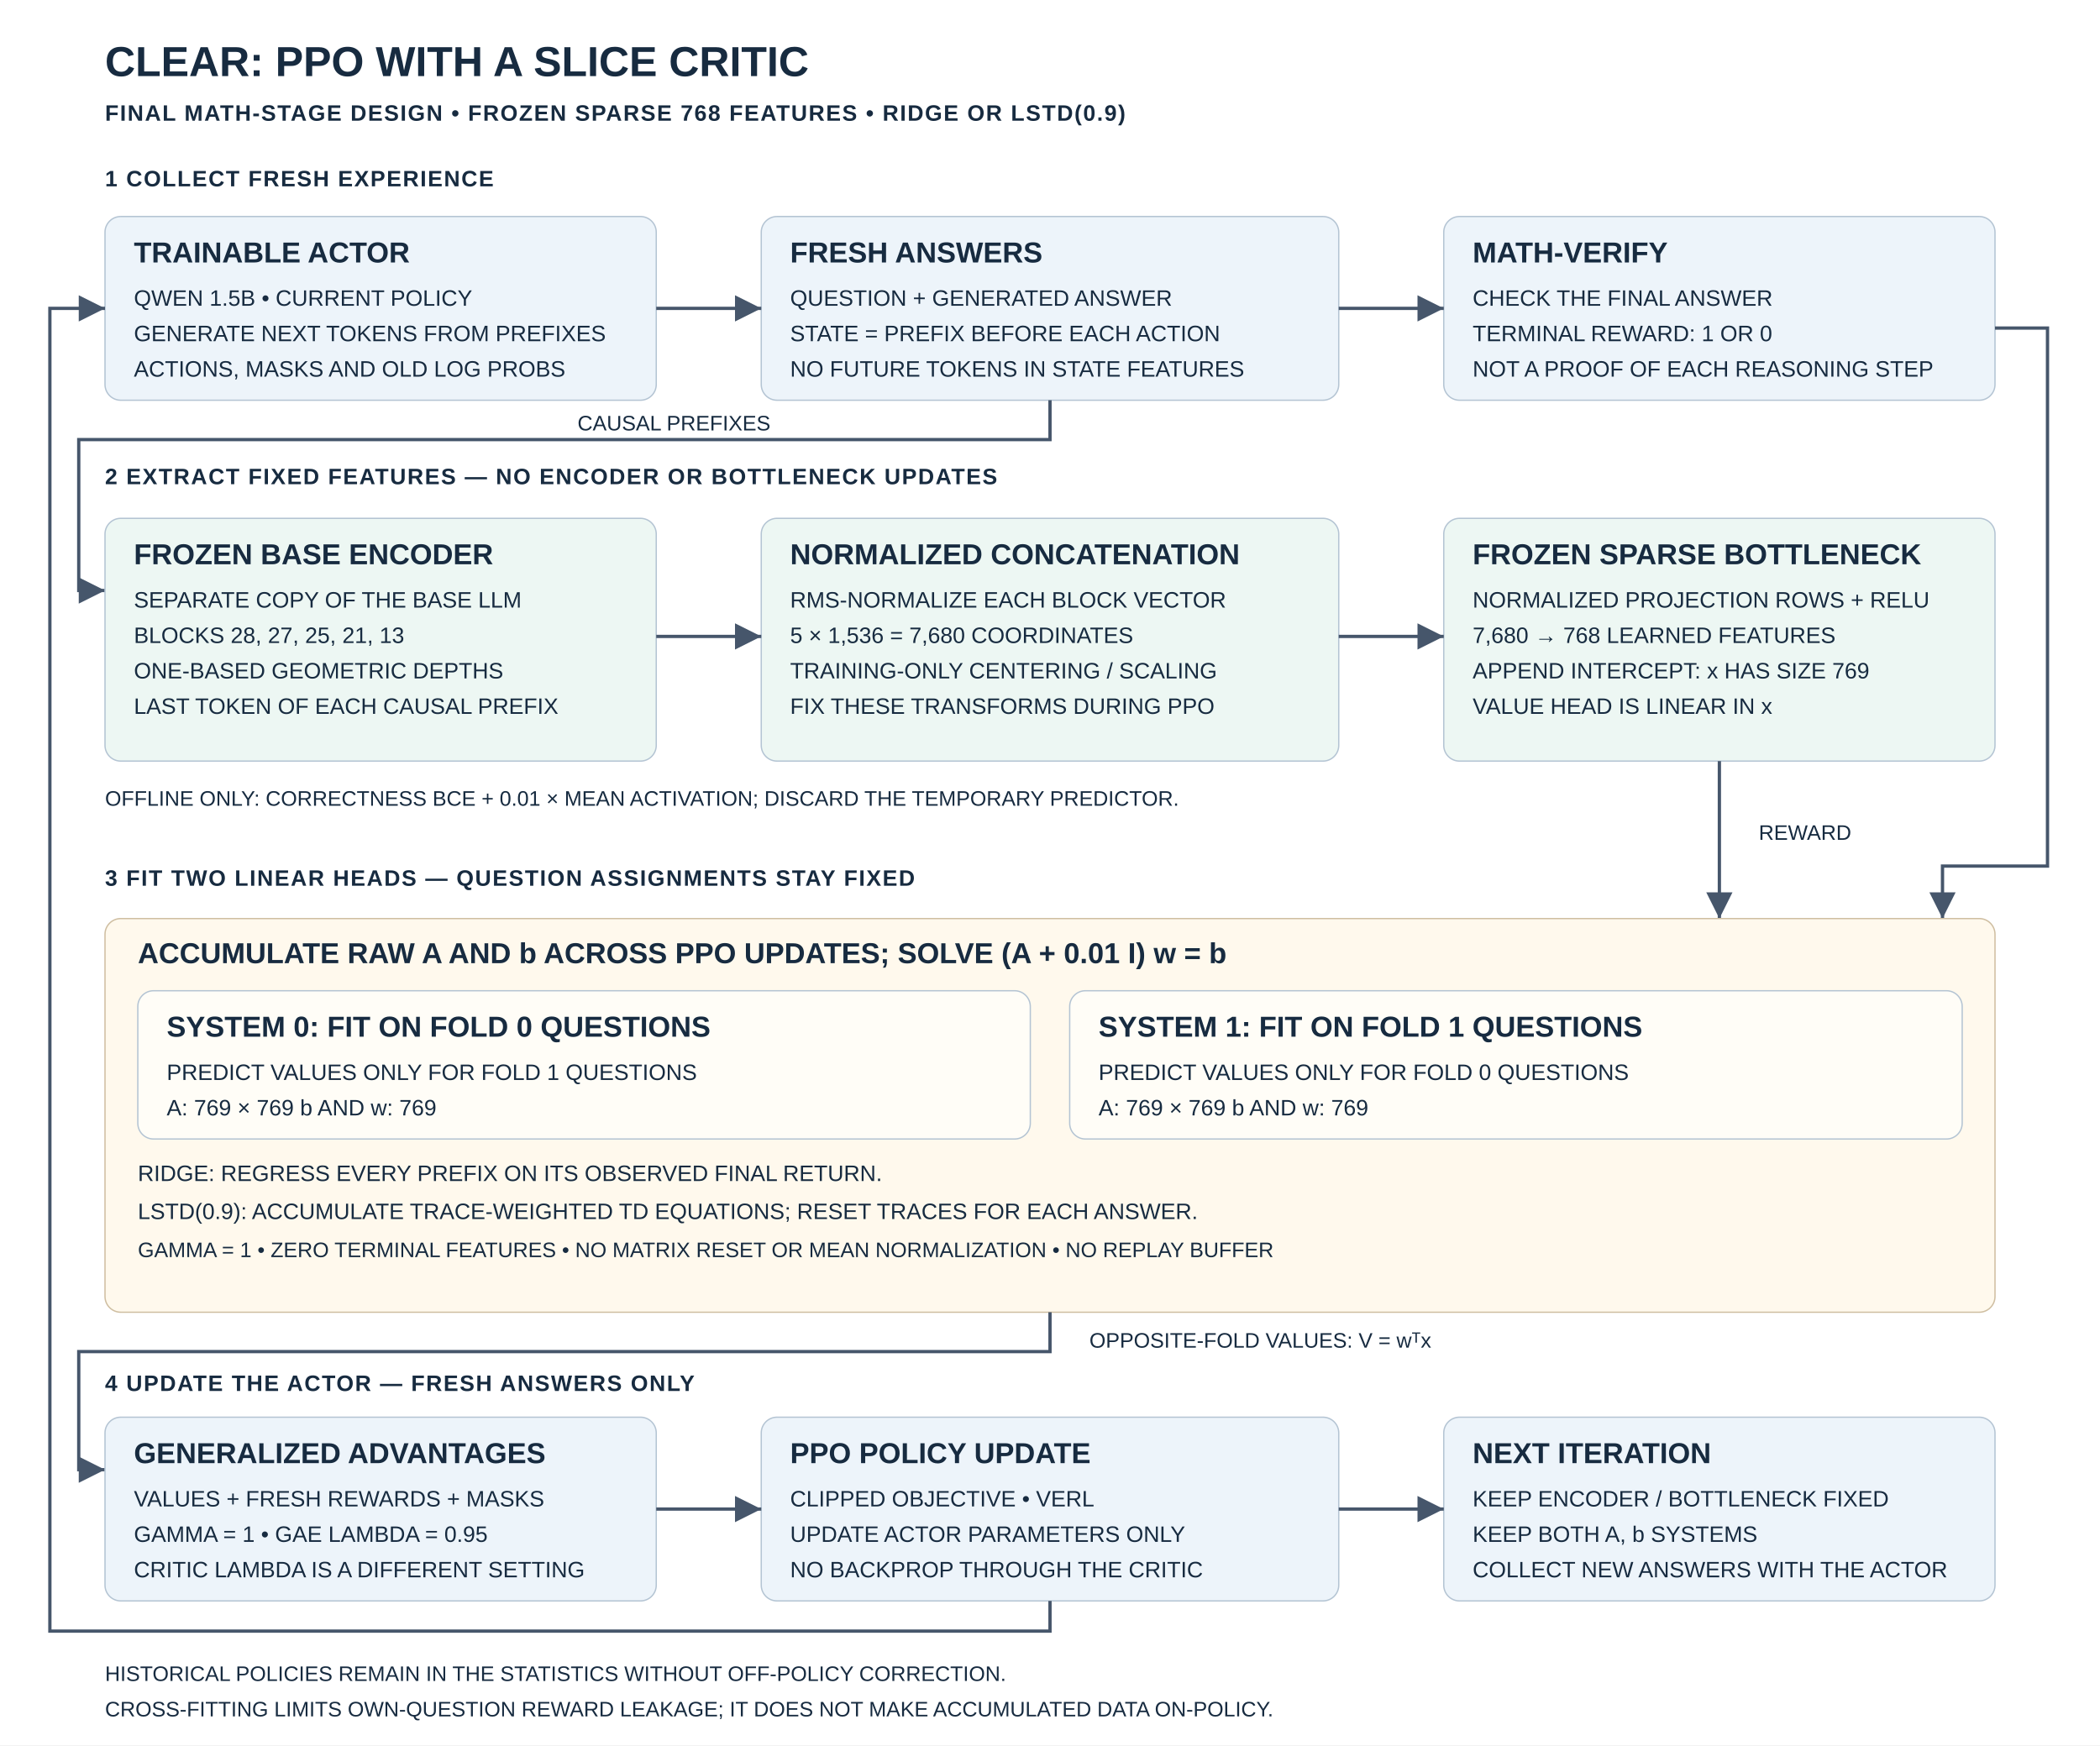
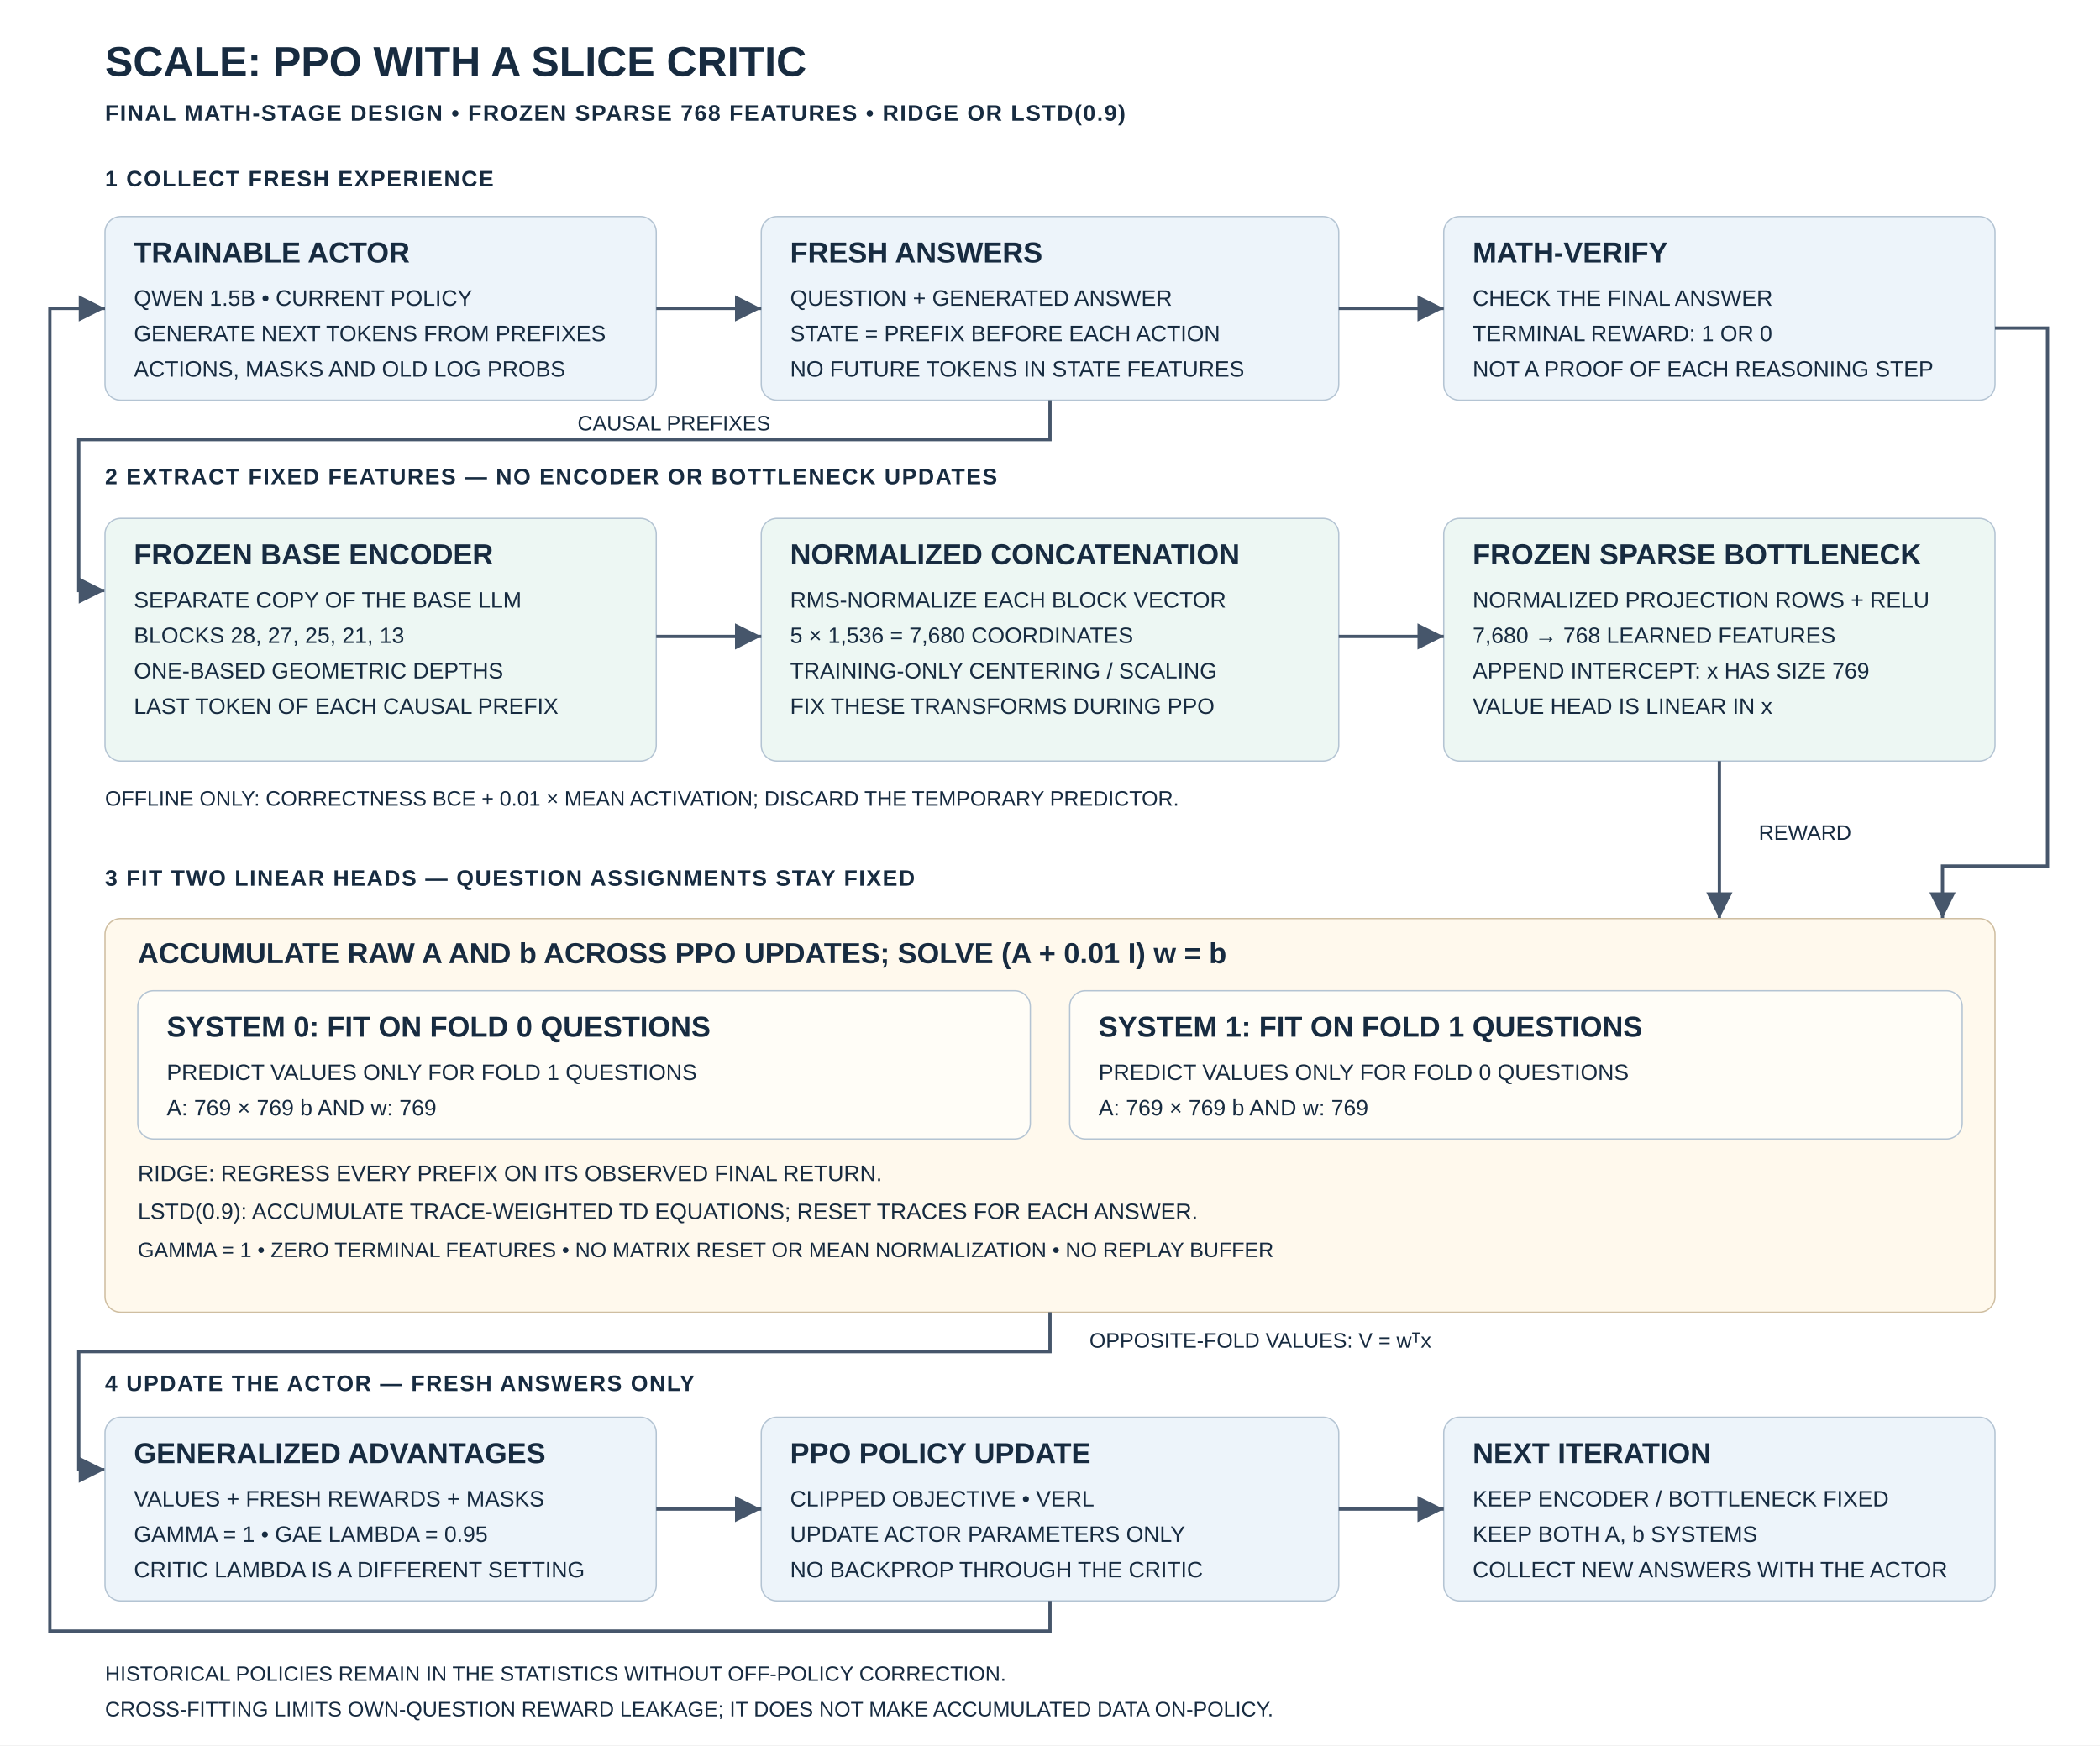
<svg xmlns="http://www.w3.org/2000/svg" width="1600" height="1330" viewBox="0 0 1600 1330">
  <defs>
    <marker id="arrow" markerWidth="10" markerHeight="10" refX="8" refY="4" orient="auto">
      <path d="M0,0 L8,4 L0,8" fill="#46566b" />
    </marker>
  </defs>
  <rect width="1600" height="1330" fill="#fff" />
  <style>text{font-family:Arial,Helvetica,sans-serif;fill:#172b40}.title{font-size:32px;font-weight:700}.head{font-size:22px;font-weight:700}.body{font-size:17px}.small{font-size:16px}.tag{font-size:17px;font-weight:700;letter-spacing:1px}.line{fill:none;stroke:#46566b;stroke-width:2.5;marker-end:url(#arrow)}</style>
-   <text x="80" y="58" class="title">CLEAR: PPO WITH A SLICE CRITIC</text>
+   <text x="80" y="58" class="title">SCALE: PPO WITH A SLICE CRITIC</text>
  <text x="80" y="92" class="tag">FINAL MATH-STAGE DESIGN  •  FROZEN SPARSE 768 FEATURES  •  RIDGE OR LSTD(0.9)</text>
  <text x="80" y="142" class="tag">1  COLLECT FRESH EXPERIENCE</text>
  <rect x="80" y="165" width="420" height="140" rx="12" fill="#edf4fa" stroke="#b4c4d3" />
  <text x="102" y="200" class="head">TRAINABLE ACTOR</text>
  <text x="102" y="233" class="body">QWEN 1.5B • CURRENT POLICY</text>
  <text x="102" y="260" class="body">GENERATE NEXT TOKENS FROM PREFIXES</text>
  <text x="102" y="287" class="body">ACTIONS, MASKS AND OLD LOG PROBS</text>
  <rect x="580" y="165" width="440" height="140" rx="12" fill="#edf4fa" stroke="#b4c4d3" />
  <text x="602" y="200" class="head">FRESH ANSWERS</text>
  <text x="602" y="233" class="body">QUESTION + GENERATED ANSWER</text>
  <text x="602" y="260" class="body">STATE = PREFIX BEFORE EACH ACTION</text>
  <text x="602" y="287" class="body">NO FUTURE TOKENS IN STATE FEATURES</text>
  <rect x="1100" y="165" width="420" height="140" rx="12" fill="#edf4fa" stroke="#b4c4d3" />
  <text x="1122" y="200" class="head">MATH-VERIFY</text>
  <text x="1122" y="233" class="body">CHECK THE FINAL ANSWER</text>
  <text x="1122" y="260" class="body">TERMINAL REWARD: 1 OR 0</text>
  <text x="1122" y="287" class="body">NOT A PROOF OF EACH REASONING STEP</text>
  <path d="M500 235 H580" class="line" />
  <path d="M1020 235 H1100" class="line" />
  <path d="M800 305 V335 H60 V450 H80" class="line" />
  <text x="440" y="328" class="small">CAUSAL PREFIXES</text>
  <path d="M1520 250 H1560 V660 H1480 V700" class="line" />
  <text x="1340" y="640" class="small">REWARD</text>
  <text x="80" y="369" class="tag">2  EXTRACT FIXED FEATURES — NO ENCODER OR BOTTLENECK UPDATES</text>
  <rect x="80" y="395" width="420" height="185" rx="12" fill="#edf7f3" stroke="#b4c4d3" />
  <text x="102" y="430" class="head">FROZEN BASE ENCODER</text>
  <text x="102" y="463" class="body">SEPARATE COPY OF THE BASE LLM</text>
  <text x="102" y="490" class="body">BLOCKS 28, 27, 25, 21, 13</text>
  <text x="102" y="517" class="body">ONE-BASED GEOMETRIC DEPTHS</text>
  <text x="102" y="544" class="body">LAST TOKEN OF EACH CAUSAL PREFIX</text>
  <rect x="580" y="395" width="440" height="185" rx="12" fill="#edf7f3" stroke="#b4c4d3" />
  <text x="602" y="430" class="head">NORMALIZED CONCATENATION</text>
  <text x="602" y="463" class="body">RMS-NORMALIZE EACH BLOCK VECTOR</text>
  <text x="602" y="490" class="body">5 × 1,536 = 7,680 COORDINATES</text>
  <text x="602" y="517" class="body">TRAINING-ONLY CENTERING / SCALING</text>
  <text x="602" y="544" class="body">FIX THESE TRANSFORMS DURING PPO</text>
  <rect x="1100" y="395" width="420" height="185" rx="12" fill="#edf7f3" stroke="#b4c4d3" />
  <text x="1122" y="430" class="head">FROZEN SPARSE BOTTLENECK</text>
  <text x="1122" y="463" class="body">NORMALIZED PROJECTION ROWS + RELU</text>
  <text x="1122" y="490" class="body">7,680 → 768 LEARNED FEATURES</text>
  <text x="1122" y="517" class="body">APPEND INTERCEPT: x HAS SIZE 769</text>
  <text x="1122" y="544" class="body">VALUE HEAD IS LINEAR IN x</text>
  <path d="M500 485 H580" class="line" />
  <path d="M1020 485 H1100" class="line" />
  <path d="M1310 580 V700" class="line" />
  <text x="80" y="614" class="small">OFFLINE ONLY: CORRECTNESS BCE + 0.01 × MEAN ACTIVATION; DISCARD THE TEMPORARY PREDICTOR.</text>
  <text x="80" y="675" class="tag">3  FIT TWO LINEAR HEADS — QUESTION ASSIGNMENTS STAY FIXED</text>
  <rect x="80" y="700" width="1440" height="300" rx="12" fill="#fff9ed" stroke="#cfbea1" />
  <text x="105" y="734" class="head">ACCUMULATE RAW A AND b ACROSS PPO UPDATES; SOLVE (A + 0.01 I) w = b</text>
  <rect x="105" y="755" width="680" height="113" rx="12" fill="#fffdf7" stroke="#b4c4d3" />
  <text x="127" y="790" class="head">SYSTEM 0: FIT ON FOLD 0 QUESTIONS</text>
  <text x="127" y="823" class="body">PREDICT VALUES ONLY FOR FOLD 1 QUESTIONS</text>
  <text x="127" y="850" class="body">A: 769 × 769     b AND w: 769</text>
  <rect x="815" y="755" width="680" height="113" rx="12" fill="#fffdf7" stroke="#b4c4d3" />
  <text x="837" y="790" class="head">SYSTEM 1: FIT ON FOLD 1 QUESTIONS</text>
  <text x="837" y="823" class="body">PREDICT VALUES ONLY FOR FOLD 0 QUESTIONS</text>
  <text x="837" y="850" class="body">A: 769 × 769     b AND w: 769</text>
  <text x="105" y="900" class="body">RIDGE: REGRESS EVERY PREFIX ON ITS OBSERVED FINAL RETURN.</text>
  <text x="105" y="929" class="body">LSTD(0.9): ACCUMULATE TRACE-WEIGHTED TD EQUATIONS; RESET TRACES FOR EACH ANSWER.</text>
  <text x="105" y="958" class="small">GAMMA = 1 • ZERO TERMINAL FEATURES • NO MATRIX RESET OR MEAN NORMALIZATION • NO REPLAY BUFFER</text>
  <path d="M800 1000 V1030 H60 V1120 H80" class="line" />
  <text x="830" y="1027" class="small">OPPOSITE-FOLD VALUES: V = wᵀx</text>
  <text x="80" y="1060" class="tag">4  UPDATE THE ACTOR — FRESH ANSWERS ONLY</text>
  <rect x="80" y="1080" width="420" height="140" rx="12" fill="#edf4fa" stroke="#b4c4d3" />
  <text x="102" y="1115" class="head">GENERALIZED ADVANTAGES</text>
  <text x="102" y="1148" class="body">VALUES + FRESH REWARDS + MASKS</text>
  <text x="102" y="1175" class="body">GAMMA = 1 • GAE LAMBDA = 0.95</text>
  <text x="102" y="1202" class="body">CRITIC LAMBDA IS A DIFFERENT SETTING</text>
  <rect x="580" y="1080" width="440" height="140" rx="12" fill="#edf4fa" stroke="#b4c4d3" />
  <text x="602" y="1115" class="head">PPO POLICY UPDATE</text>
  <text x="602" y="1148" class="body">CLIPPED OBJECTIVE • VERL</text>
  <text x="602" y="1175" class="body">UPDATE ACTOR PARAMETERS ONLY</text>
  <text x="602" y="1202" class="body">NO BACKPROP THROUGH THE CRITIC</text>
  <rect x="1100" y="1080" width="420" height="140" rx="12" fill="#edf4fa" stroke="#b4c4d3" />
  <text x="1122" y="1115" class="head">NEXT ITERATION</text>
  <text x="1122" y="1148" class="body">KEEP ENCODER / BOTTLENECK FIXED</text>
  <text x="1122" y="1175" class="body">KEEP BOTH A, b SYSTEMS</text>
  <text x="1122" y="1202" class="body">COLLECT NEW ANSWERS WITH THE ACTOR</text>
  <path d="M500 1150 H580" class="line" />
  <path d="M1020 1150 H1100" class="line" />
  <path d="M800 1220 V1243 H38 V235 H80" class="line" />
  <text x="80" y="1281" class="small">HISTORICAL POLICIES REMAIN IN THE STATISTICS WITHOUT OFF-POLICY CORRECTION.</text>
  <text x="80" y="1308" class="small">CROSS-FITTING LIMITS OWN-QUESTION REWARD LEAKAGE; IT DOES NOT MAKE ACCUMULATED DATA ON-POLICY.</text>
</svg>
